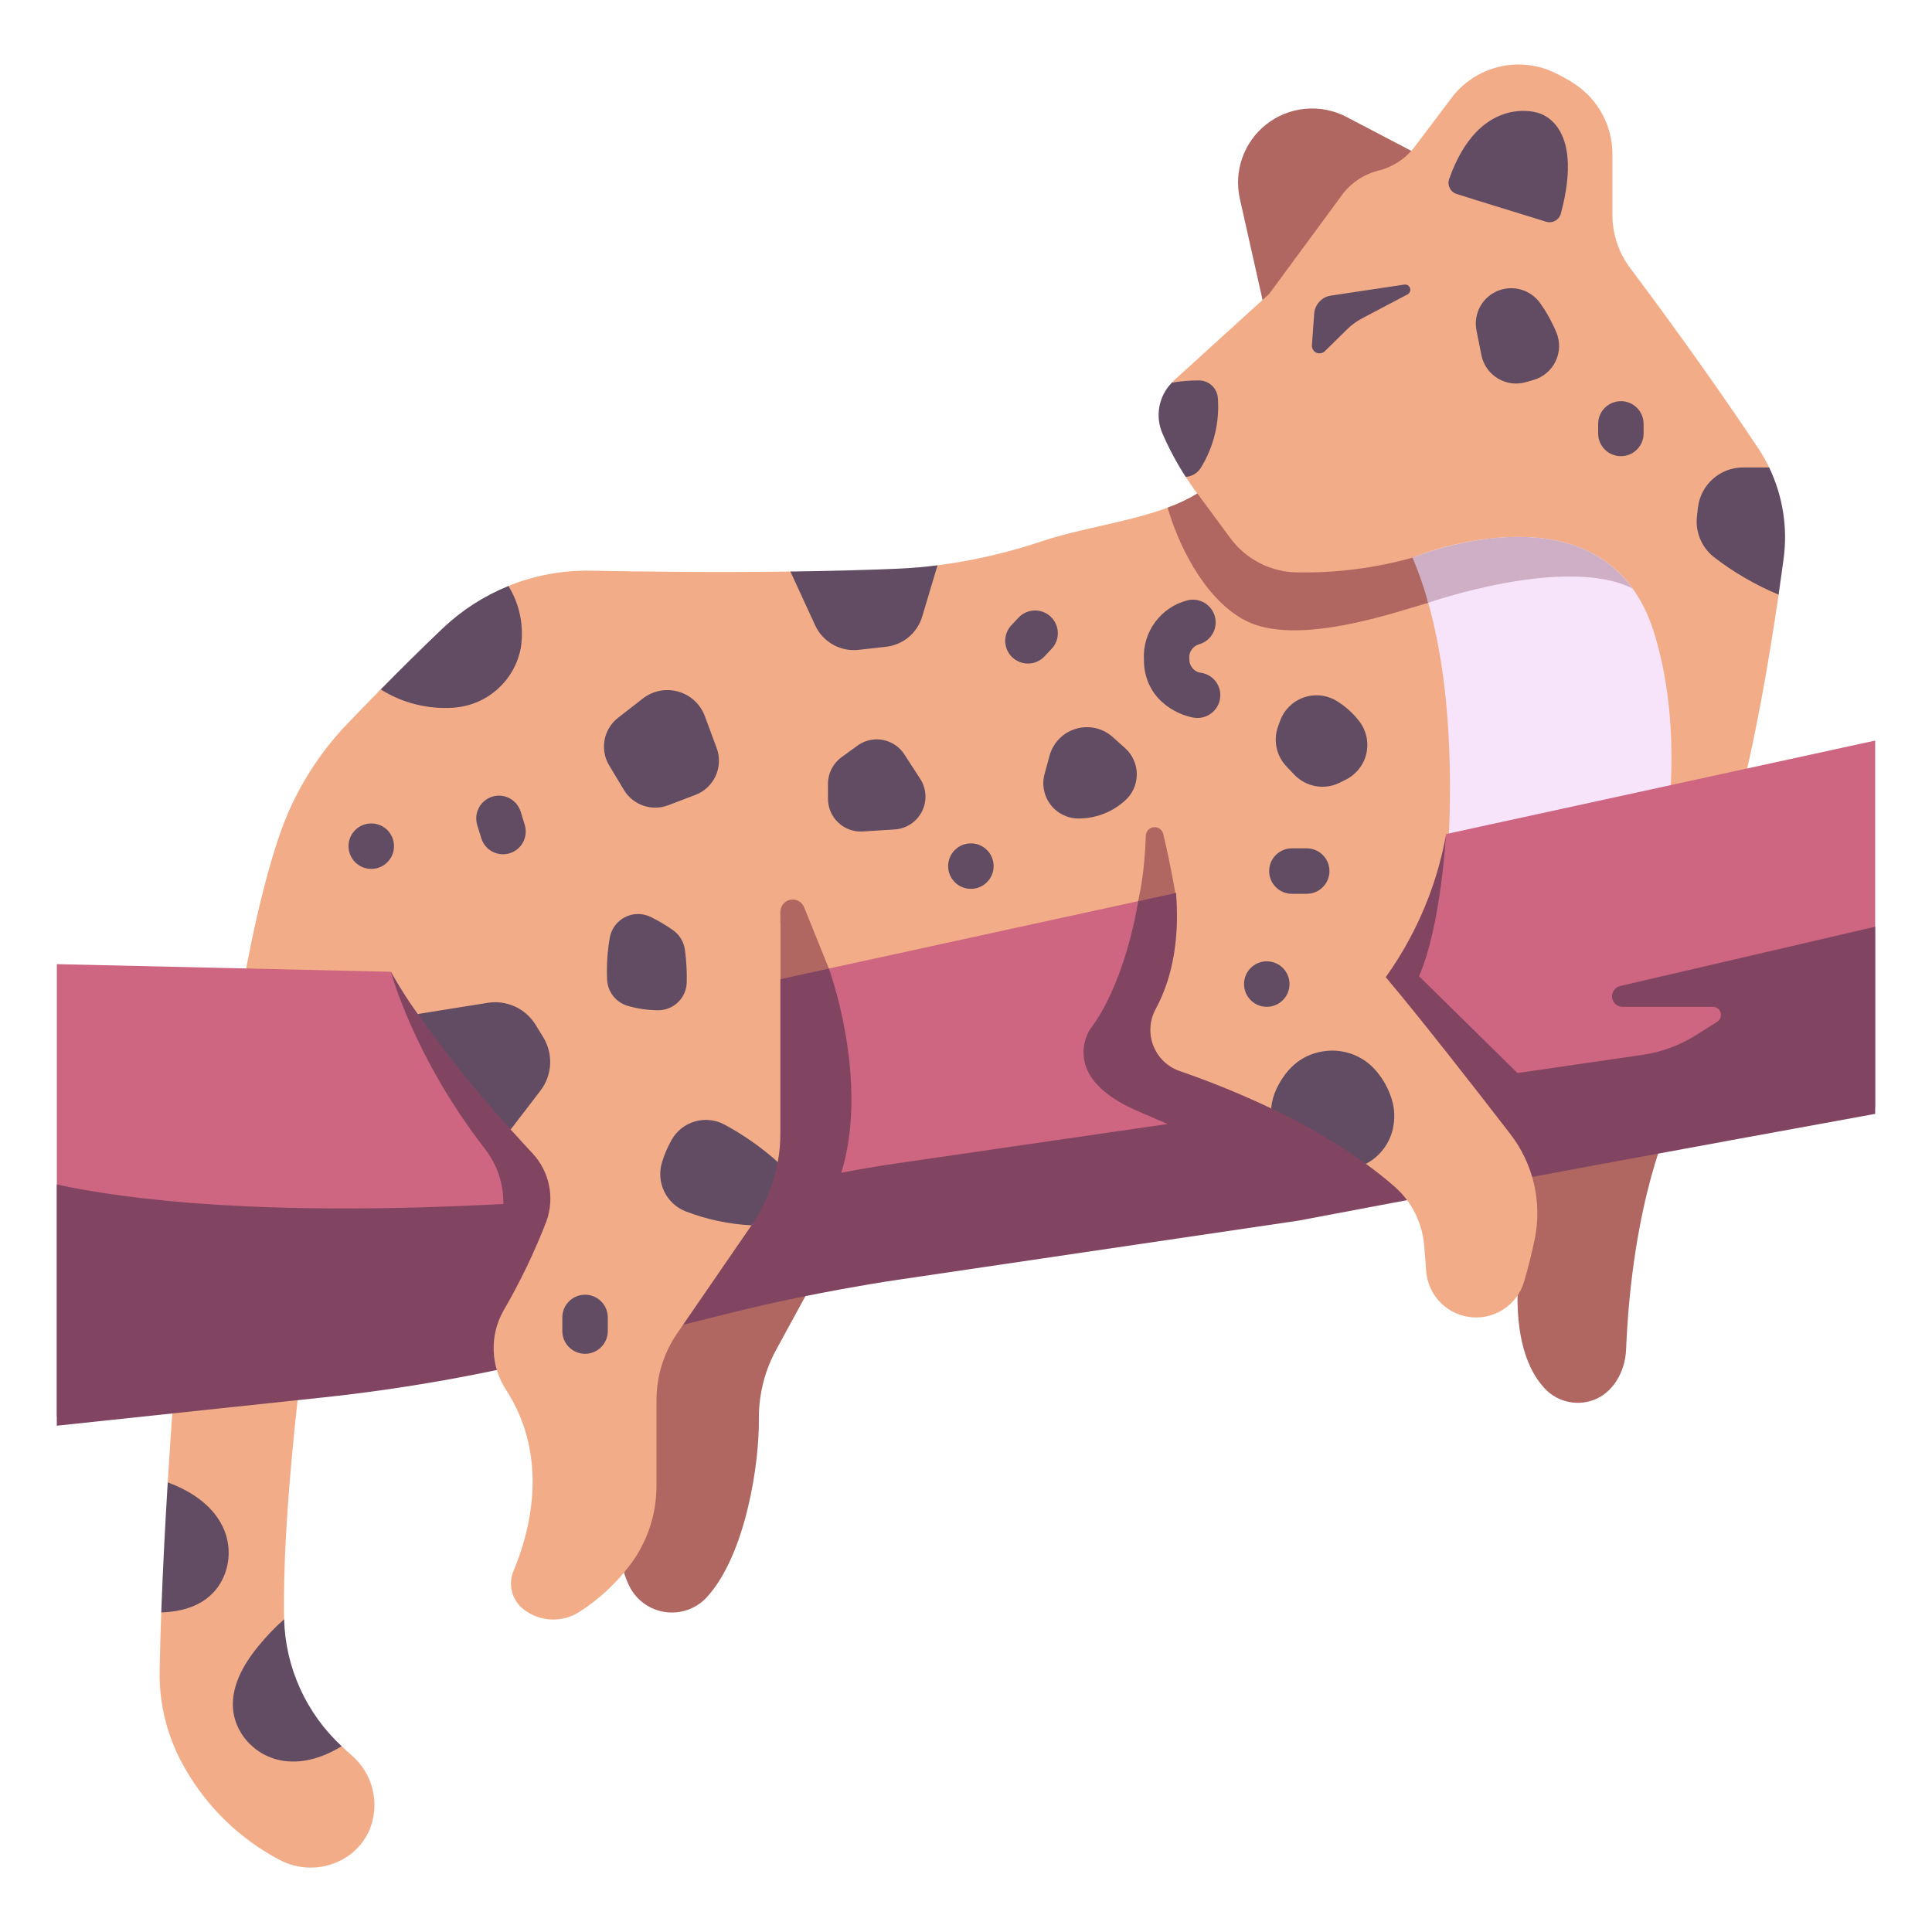
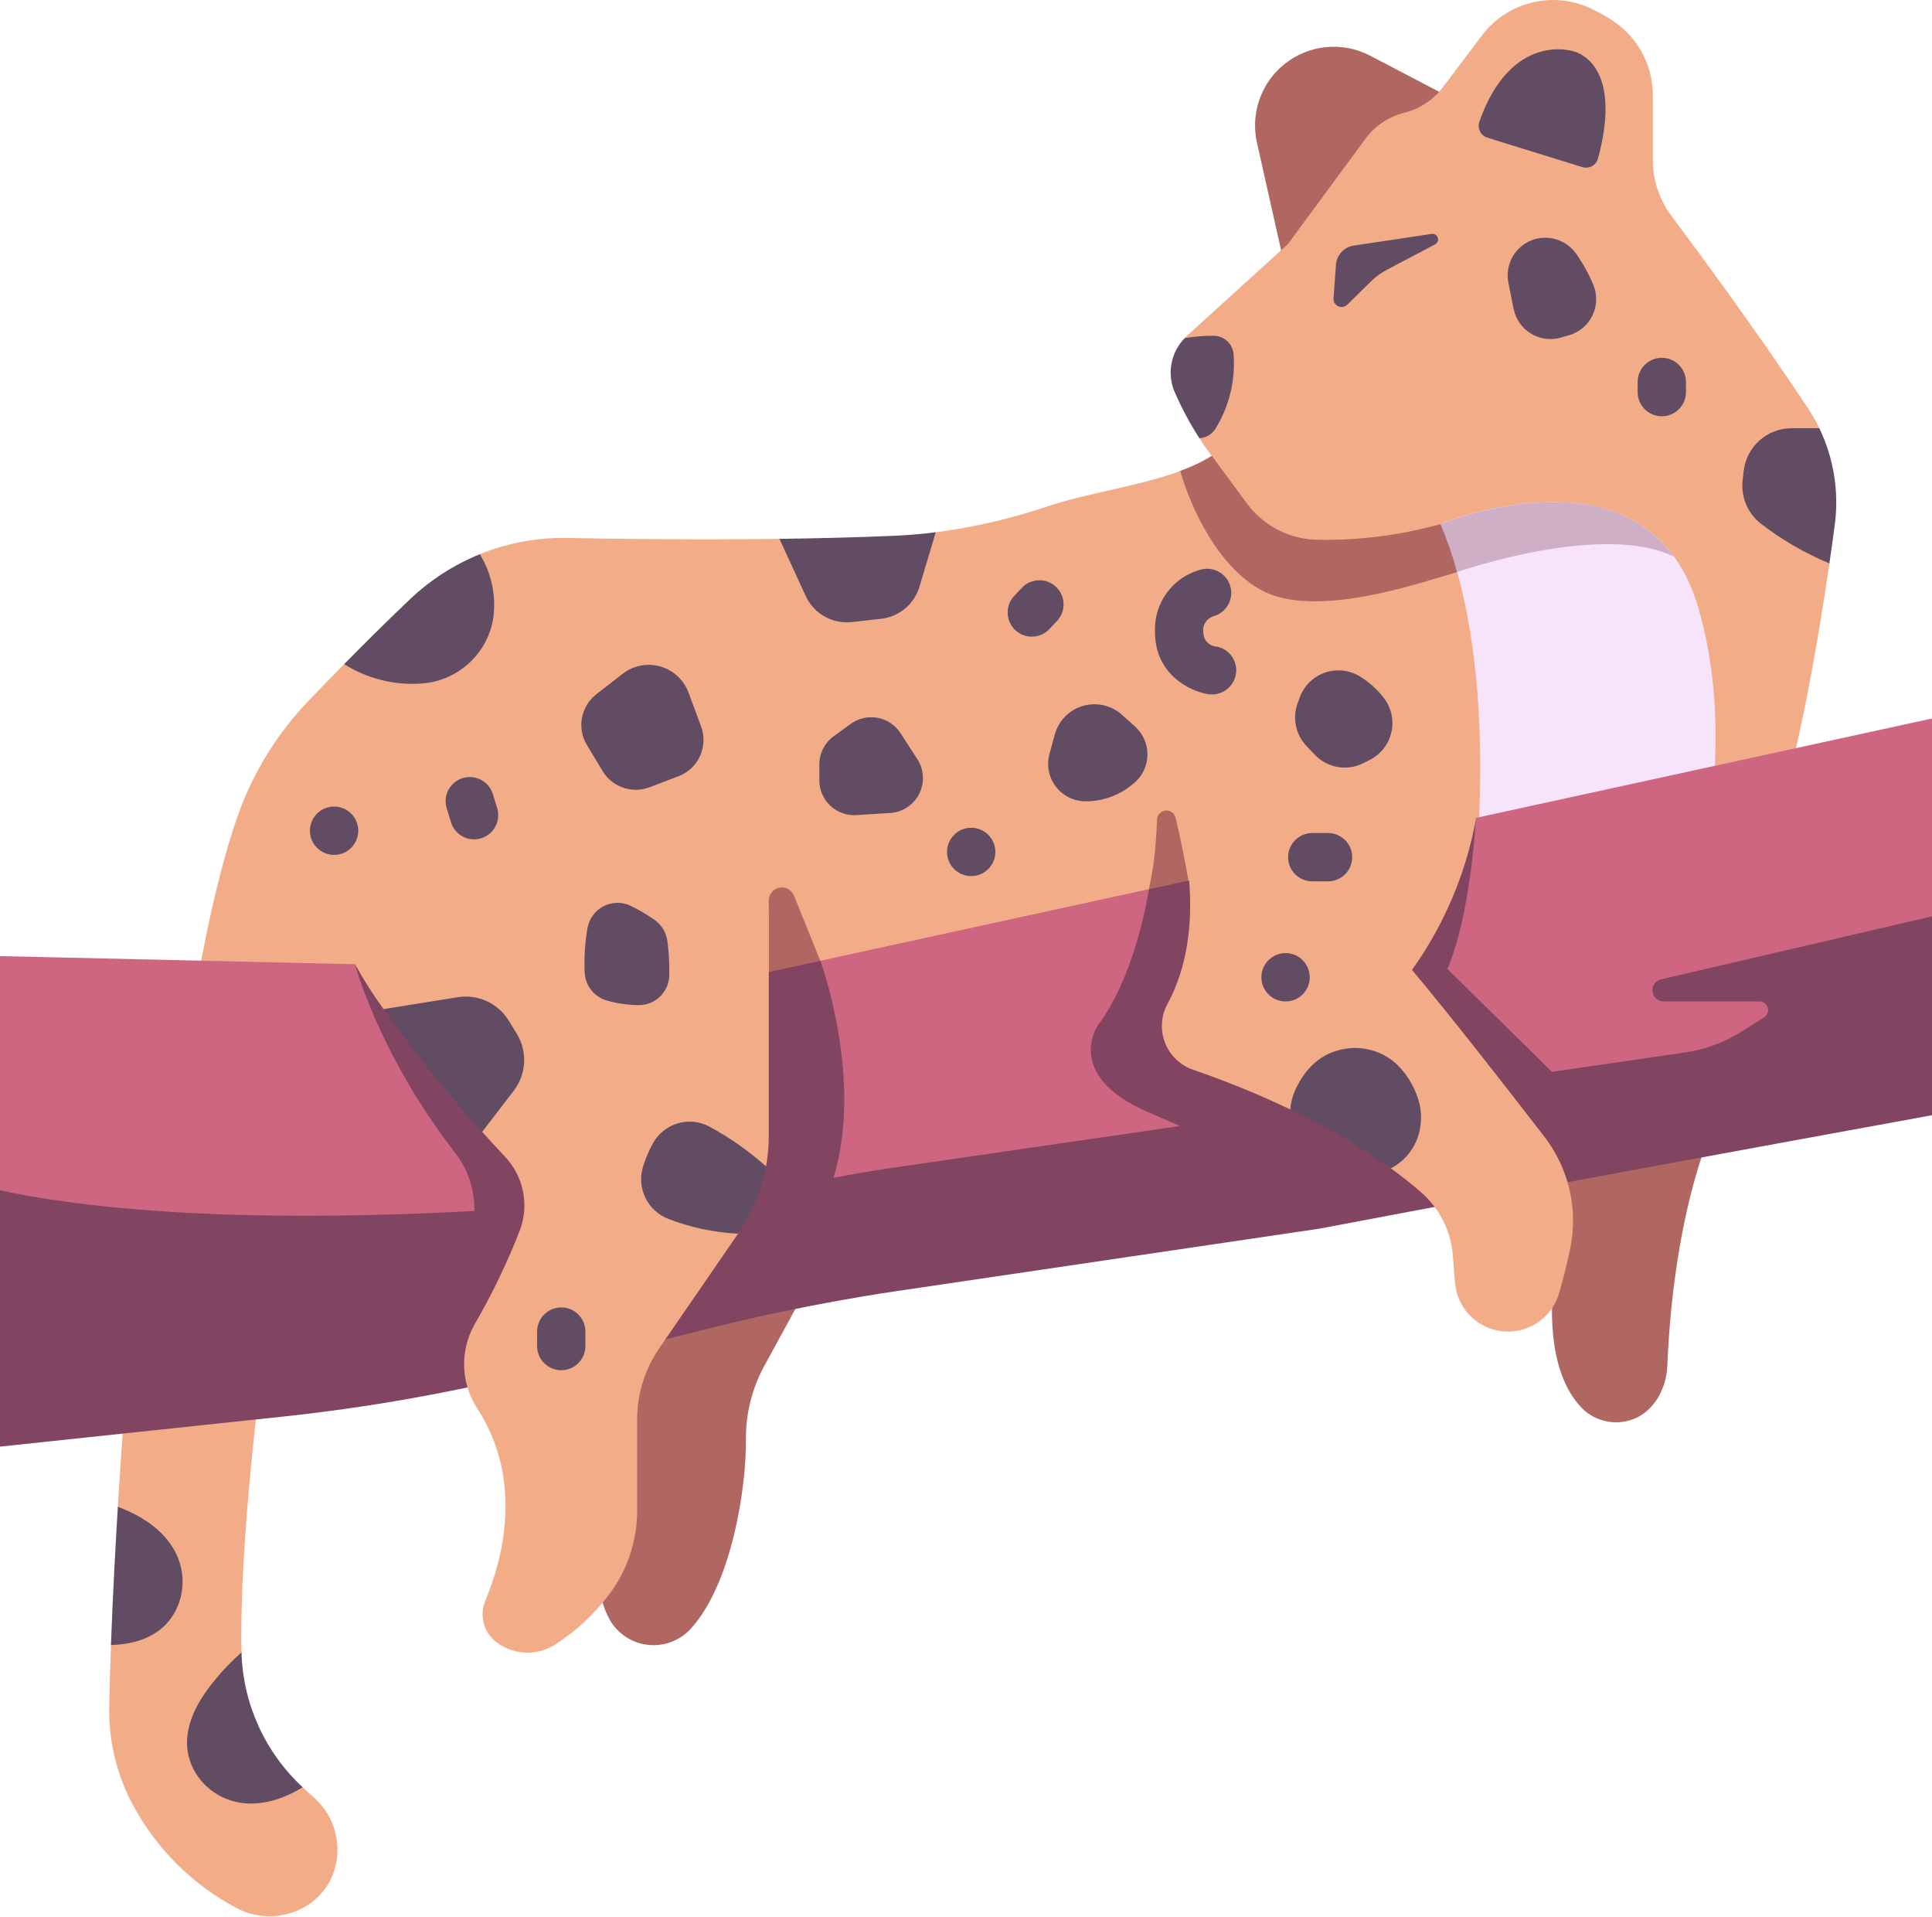
- <svg xmlns="http://www.w3.org/2000/svg" height="512" viewBox="0 0 340 340" width="512">
+ <svg xmlns="http://www.w3.org/2000/svg" viewBox="10 11.35 320 317.32">
  <path d="M30.637 244.348s-.535 6.915-1.119 16.525c1.628 7.219 2.178 14.658-1.14 22.887a541.37 541.37 0 00-.282 10.127 32.986 32.986 0 004.457 17.313 41.4 41.4 0 0016.628 16.1 11.662 11.662 0 0012.519-.99 11.007 11.007 0 003.278-4.154 11.527 11.527 0 00-3.169-13.316 42.412 42.412 0 01-1.669-1.532C52.3 302.6 48.77 295.259 50 285.014c-.412-18.405 3.334-46.607 3.334-46.607z" fill="#f2ad88" />
  <path d="M29.518 260.873c-.412 6.782-.849 14.9-1.14 22.888 7.284-.236 10.132-3.865 11.238-6.908a10.612 10.612 0 00-.4-8.14c-2.027-4.256-6.344-6.605-9.698-7.84zM50 285.014v-.047a38.725 38.725 0 00-4.54 4.742c-6.291 7.624-4.762 12.935-2.59 15.932a10.608 10.608 0 006.965 4.232c3.862.588 7.51-.865 10.3-2.566A31.631 31.631 0 0150 285.014z" fill="#614c63" />
  <path d="M145.709 220.824l-9.05 16.592a24.935 24.935 0 00-3.108 12.215c.095 7.968-2.306 23.7-8.952 31.219a8.362 8.362 0 01-13.6-1.26 14.535 14.535 0 01-1.779-7.261v-48.637zM294.092 197.053s-6.826 13.708-7.928 40.455c-.165 3.994-2.361 7.566-5.591 8.822a7.994 7.994 0 01-9.13-2.44c-2.389-2.776-4.865-8.14-4.313-18.34l.426-25.086zM222.578 54.527l-4.4-19.616a13.033 13.033 0 014.581-12.957 13.034 13.034 0 0114.193-1.378l11.635 6.087z" fill="#b06761" />
  <path d="M311.34 82.261a28.5 28.5 0 00-1.95-3.42c-8.643-12.979-17.875-25.5-22.542-31.728a15.442 15.442 0 01-3.084-9.265V27.167A14.826 14.826 0 00277.01 14.7a30.845 30.845 0 00-3.671-2.023 14.76 14.76 0 00-17.945 4.623l-6.407 8.493a11.489 11.489 0 01-6.387 4.227 11.493 11.493 0 00-6.719 4.691l-12.53 17.017-16.79 15.257a7.744 7.744 0 00-.345.332s-2.591 5.769-1.274 8.827c.935 2.172 3.717 7.774 3.717 7.774.62.962 1.3 1.946 2.039 2.941-7.193 4.485-18.593 5.478-27.122 8.319a97.539 97.539 0 01-18.593 4.312 90.315 90.315 0 01-25.894 1.092c-13.108.173-25.866.029-35.118-.15a36.656 36.656 0 00-14.5 2.687L67 121.327a644.24 644.24 0 00-5.776 5.943 53.119 53.119 0 00-11.692 18.724c-4.386 12.162-7.216 30.112-7.216 30.112l92.891 1.827 170.413-35.175c3.269-12.168 5.765-26.943 7.386-38.112z" fill="#f2ad88" />
  <path d="M210.718 86.848a28.752 28.752 0 01-5.234 2.486c1.637 5.734 6.04 15.723 13.446 19.749 9.056 4.923 26.7-1.388 32.418-3a71.6 71.6 0 001.849-.546l-4.612-7.4a70.909 70.909 0 01-20.146 2.6 14.862 14.862 0 01-11.939-6.058l-5.777-7.832zM147.837 175.326l-6.323-15.662a2.171 2.171 0 00-4.185.813V177.5zM201.78 164.192a11.078 11.078 0 005.259-5.889s-.9-5.587-2.329-11.552a1.556 1.556 0 00-3.067.332c-.182 5.81-1.023 12.74-3.519 17.864z" fill="#b06761" />
  <path d="M263.669 94.636A53.754 53.754 0 00249 97.965a67.441 67.441 0 012.346 8.112c4.755 16.935 4.064 36.826 3.225 47.218l38.943-8.039c1.513-14.827.142-25.1-2.19-33.166-3.652-12.636-12.989-18.636-27.655-17.454z" fill="#f7e4fb" />
  <path d="M10 169.674l126.158 2.888L330 130.327v64.531s-59.47 10.706-101.344 18.647l-70.725 10.187a303.688 303.688 0 00-29.5 5.847l-30.582 7.374a298.618 298.618 0 01-41.535 7.157L10 249.276z" fill="#ce6581" />
  <path d="M249.473 210.863l.442-.082q2.271-.425 4.554-.85C291.377 203.048 330 196.025 330 196.025v-32.937l-44.878 10.435a1.853 1.853 0 00.42 3.657h15.889a1.427 1.427 0 01.762 2.634l-3.726 2.355a23.98 23.98 0 01-9.362 3.46l-22.053 3.209-17.324-17.044c3.9-8.937 4.739-25.01 4.739-25.01l-22.356 23.3a6.325 6.325 0 01-.252-.9c-.738-3.983-3.1-11.793-3.986-12.76-.3-.325-1.717-1.574-3.467-3.086l-24.1 5.252c-.32 2.016-2.526 14.69-8.472 22.555 0 0-5.714 8.267 8.226 14.319 1.77.769 3.574 1.546 5.4 2.339l-48.327 7.03c-3.042.443-6.067.975-9.082 1.555 5.038-16.339-2.179-35.938-2.179-35.938l-1.423.31-8.286 1.806-9.633-.221v36.5q-4.419.459-8.643.854l-4.043-13.225-7.557-11.074-22.472-12.849L68.8 171.02s3.908 14.865 16.563 31.2a15.264 15.264 0 013.212 9.661c-41.859 2.226-65.942-.695-78.579-3.428V250.9l46.727-4.958q10.835-1.151 21.559-3.067c.048-.008.095-.018.143-.027q5.094-.91 10.155-1.991c.218-.047.434-.1.652-.145 1.49-.322 2.979-.65 4.464-.994q2.571-.6 5.132-1.236l10.755-2.689 18.757-4.689c2.039-.51 4.087-.986 6.136-1.454q1.379-.314 2.76-.614c.912-.2 1.827-.388 2.74-.579q4.025-.835 8.066-1.576c3.3-.6 6.611-1.164 9.933-1.655l70.59-10.424c2.229-.423 4.511-.855 6.829-1.292l4.587-.863.161-.031c3.07-.581 6.187-1.165 9.331-1.753z" fill="#824561" />
  <path d="M137.329 162.37v37.108a28.2 28.2 0 01-.449 5.01l-4.524 10.991-13.169 19.141a20.77 20.77 0 00-3.659 11.773v15.061a22.99 22.99 0 01-4.631 13.922 34.492 34.492 0 01-8.956 8.306 8.494 8.494 0 01-9.259-.081 5.8 5.8 0 01-2.329-7.121c2.774-6.564 6.513-19.768-1.255-31.828a13.415 13.415 0 01-.514-13.959 111.032 111.032 0 007.559-15.714 11.71 11.71 0 00-2.469-12.052 291.691 291.691 0 01-3.805-4.156c-3.155-7.3-9.547-13.861-16.344-20.323a73.647 73.647 0 01-8.188-14.557zM255.129 142.454a62.337 62.337 0 01-11.26 29.51c6.253 7.417 15.878 19.77 21.916 27.6a22.774 22.774 0 014.3 18.506 98.47 98.47 0 01-1.857 7.431 8.8 8.8 0 01-9.969 6.22 8.807 8.807 0 01-7.268-7.982l-.357-4.528a15.492 15.492 0 00-5.323-10.487 74.064 74.064 0 00-4.936-3.906 36.378 36.378 0 00-16.668-9.759 155 155 0 00-16.052-6.554 7.663 7.663 0 01-4.314-10.856c6.938-12.7 2.224-28.664 2.224-28.664z" fill="#f2ad88" />
  <g fill="#614c63">
    <path d="M94.25 180.34a8.333 8.333 0 00-8.411-3.861l-12.313 1.969A216.218 216.218 0 0089.87 198.77l5.231-6.819a8.331 8.331 0 00.486-9.439zM127.388 197.851a6.93 6.93 0 00-9.187 2.729 20.062 20.062 0 00-1.7 3.97 7.054 7.054 0 004.192 8.643 37.424 37.424 0 0011.554 2.446l.11-.16a28.21 28.21 0 004.506-10.994 48.433 48.433 0 00-9.475-6.634zM114.5 161.364a28.754 28.754 0 013.881 2.287 5.07 5.07 0 012.151 3.485 35.739 35.739 0 01.316 5.843 5.021 5.021 0 01-5.169 4.807 19.707 19.707 0 01-5.392-.826 5.043 5.043 0 01-3.447-4.576 34.057 34.057 0 01.48-7.421 5.051 5.051 0 017.18-3.599zM79.732 124.543a12.934 12.934 0 0011.9-10.416 15.985 15.985 0 00-2.156-11 36.968 36.968 0 00-11.565 7.45c-3.762 3.574-7.542 7.331-10.91 10.751a21.266 21.266 0 0012.731 3.215zM151.1 114.362l4.839-.543a7.5 7.5 0 006.35-5.306l2.7-9.028a83.056 83.056 0 01-6.8.585c-6.2.268-12.688.426-19.091.511l4.355 9.463a7.5 7.5 0 007.647 4.318zM113.127 122.928l-4.36 3.393a6.426 6.426 0 00-1.56 8.385l2.594 4.312a6.427 6.427 0 007.793 2.693l4.789-1.823a6.427 6.427 0 003.74-8.24l-2.081-5.614a7.033 7.033 0 00-10.915-3.106zM150.907 131.216l-2.817 2.047a5.773 5.773 0 00-2.381 4.672v2.626a5.775 5.775 0 006.144 5.764l5.611-.358a5.776 5.776 0 004.479-8.9l-2.794-4.314a5.776 5.776 0 00-8.242-1.537zM184.7 133l-.875 3.218a6.2 6.2 0 005.983 7.826 12.169 12.169 0 007.813-2.839l.217-.182a6.2 6.2 0 00.155-9.372l-2.168-1.942A6.816 6.816 0 00184.7 133zM225.27 126.872l-.348.957a6.837 6.837 0 001.475 7.052l1.382 1.451a6.835 6.835 0 008.008 1.4l1.05-.525a6.826 6.826 0 002.38-10.267 14.7 14.7 0 00-4.079-3.643 6.819 6.819 0 00-9.868 3.575zM244.748 192.916a13.8 13.8 0 00-3.221-5.158 10.127 10.127 0 00-8.67-2.742c-4.22.647-6.719 3.476-8.2 6.566a10.242 10.242 0 00-.952 3.476 107.282 107.282 0 0116.665 9.763 9.214 9.214 0 004.885-6.9 9.983 9.983 0 00-.507-5.005zM262.651 51.658a6.232 6.232 0 00-2.811 6.5l.857 4.319a6.23 6.23 0 007.846 4.772l1.328-.385a6.217 6.217 0 004.023-8.373 26.712 26.712 0 00-2.855-5.15 6.252 6.252 0 00-8.388-1.683zM298.806 89.358l-.171 1.508A7.99 7.99 0 00301.571 98a50.342 50.342 0 0011.435 6.647c.332-2.285.63-4.431.887-6.36a28.313 28.313 0 00-2.555-16.024h-4.589a7.994 7.994 0 00-7.943 7.095zM259.784 35.218l12.316 3.805a2.054 2.054 0 002.582-1.427c4.391-16.343-4.236-17.785-4.236-17.785s-10.154-3.242-15.422 11.7a2.049 2.049 0 001.323 2.628zM88.521 150.338a4 4 0 01-3.821-2.823l-.706-2.291a4 4 0 117.645-2.356l.706 2.291a4 4 0 01-3.824 5.179zM102.961 238.248a4 4 0 01-4-4v-2.4a4 4 0 018 0v2.4a4 4 0 01-4 4zM180.9 116.774a4 4 0 01-2.912-6.742l1.287-1.367a4 4 0 015.825 5.483l-1.287 1.368a3.989 3.989 0 01-2.913 1.258zM229.962 157.295h-2.611a4 4 0 010-8h2.611a4 4 0 010 8zM285.248 80.282a4 4 0 01-4-4V74.6a4 4 0 118 0v1.682a4 4 0 01-4 4zM210.726 126.348a3.986 3.986 0 01-.667-.056c-3.028-.506-8.753-3.3-8.753-10.26a10.2 10.2 0 017.585-10.36 4 4 0 012.088 7.723 2.4 2.4 0 00-1.673 2.637 2.354 2.354 0 002.139 2.382 3.969 3.969 0 013.252 4.6 4.025 4.025 0 01-3.971 3.334z" />
  </g>
  <path d="M287.276 103.542c-4.876-6.728-12.786-9.778-23.607-8.906a55.915 55.915 0 00-15.084 3.493 65.589 65.589 0 012.757 7.949s24.086-8.42 35.934-2.536z" fill="#ceafc6" />
  <path d="M214.323 70.049a3.332 3.332 0 00-3.321-3.1 28.356 28.356 0 00-4.769.388 8.143 8.143 0 00-1.673 8.926 52.824 52.824 0 004.1 7.657 3.363 3.363 0 002.658-1.578 20.479 20.479 0 003.005-12.293zM231.278 55.193l-.405 5.555a1.343 1.343 0 002.281 1.055l3.934-3.869a11.152 11.152 0 012.614-1.909l8-4.215a.923.923 0 00-.566-1.729l-12.917 1.937a3.465 3.465 0 00-2.941 3.175z" fill="#614c63" />
  <circle cx="65.337" cy="148.912" fill="#614c63" r="4.002" />
  <circle cx="170.86" cy="152.422" fill="#614c63" r="4.002" />
  <circle cx="222.93" cy="173.18" fill="#614c63" r="4.002" />
</svg>
